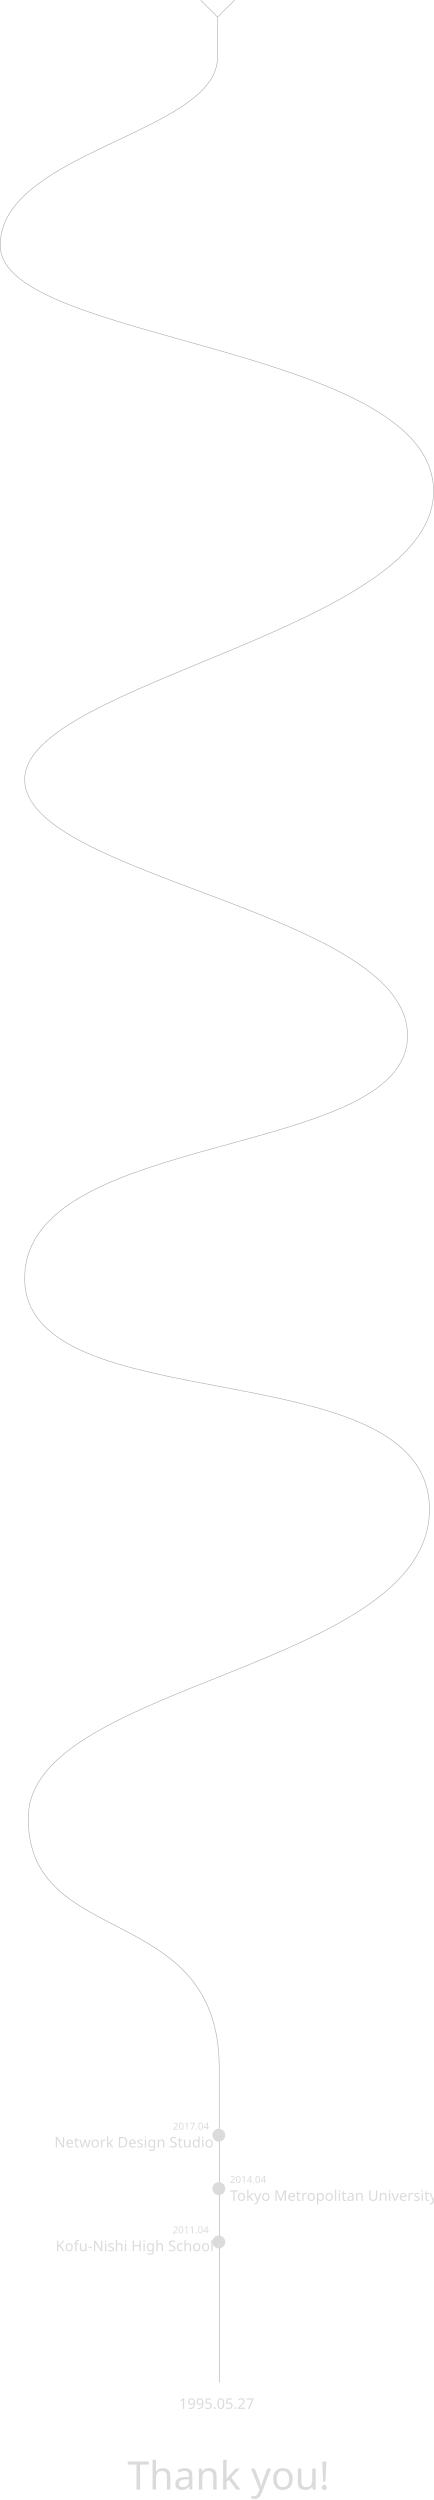
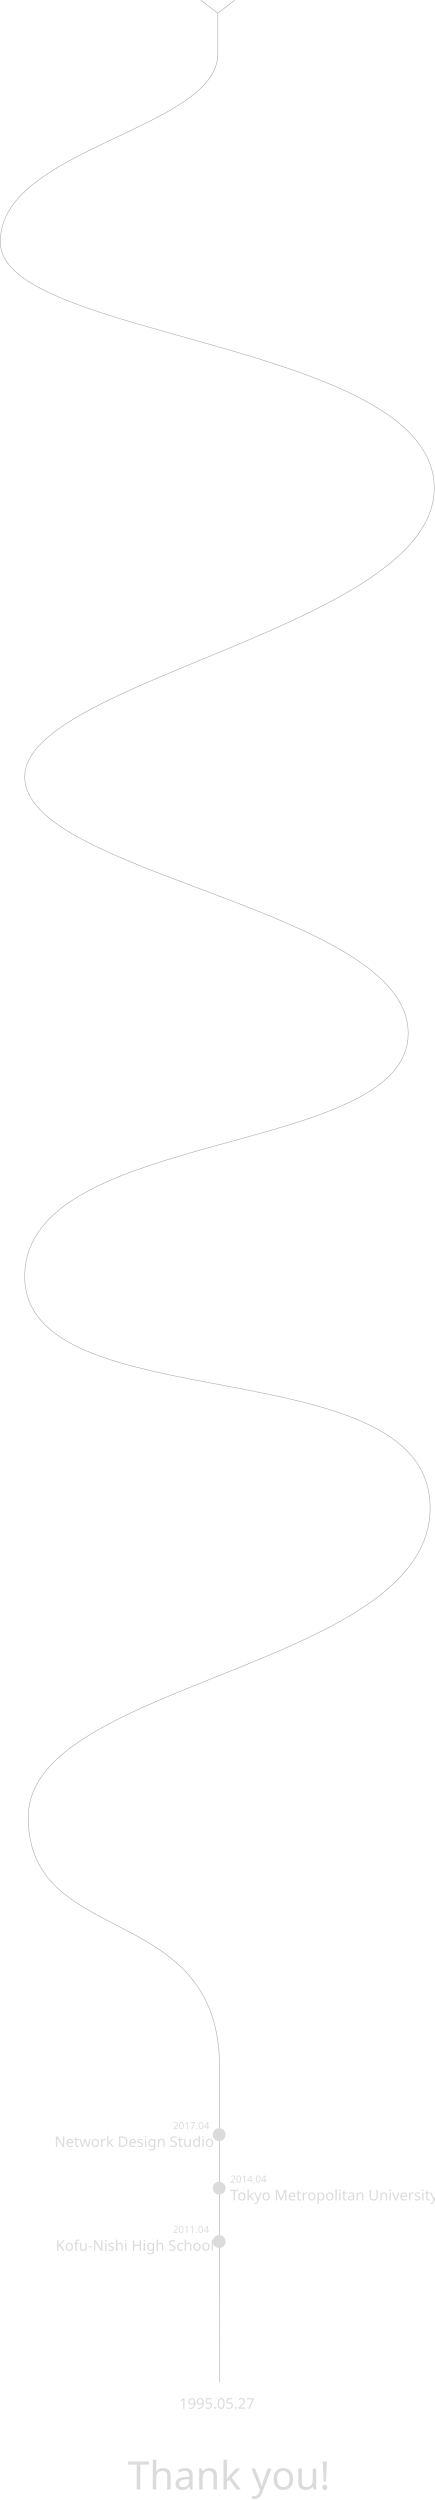
- <svg xmlns="http://www.w3.org/2000/svg" viewBox="250.769 986.378 1414.321 8148.622">
+ <svg xmlns="http://www.w3.org/2000/svg" viewBox="250.769 999.007 1414.321 8135.993">
  <defs>
    <style>
      .cls-1 {
        fill: none;
        stroke: #afafaf;
        stroke-width: 2px;
      }

      .cls-2, .cls-3, .cls-4, .cls-5 {
        fill: #dbdbdb;
      }

      .cls-2 {
        font-size: 128px;
      }

      .cls-2, .cls-3, .cls-4 {
        font-family: Futura-Medium, Futura;
        font-weight: 500;
      }

      .cls-3 {
        font-size: 48px;
      }

      .cls-4 {
        font-size: 32px;
      }
    </style>
  </defs>
  <g id="グループ化_13" data-name="グループ化 13" transform="translate(-59 29)">
    <g id="グループ化_10" data-name="グループ化 10" transform="translate(0 1)">
      <path id="パス_1" data-name="パス 1" class="cls-1" d="M1030.594,79.48V211.047c0,246.311-716.028,307.332-707.754,616.242s1381.89,321.211,1411.767,782.417S402.159,2245.414,402.159,2564.185s1248.1,428.984,1248.1,834.262S410.482,3703.164,402.159,4185.3s1310.476,228.873,1319.449,752.484S421.174,5507.148,414.036,5944.314s622.312,272.005,622.312,819.23.563,812.015.563,1025.825" transform="translate(-12 933)" />
-       <path id="パス_11" data-name="パス 11" class="cls-1" d="M944.935,946.086l54.938,54.938,54.938-54.938" transform="translate(19 11)" />
+       <path id="パス_11" data-name="パス 11" class="cls-1" d="M944.14,958.8l55.733,42.22,54.144-42.22" transform="translate(19 11)" />
    </g>
    <g id="グループ化_12" data-name="グループ化 12" transform="translate(63 1353)">
      <text id="Thank_you_" data-name="Thank you!" class="cls-2" transform="translate(662 7719)">
        <tspan x="0" y="0">Thank you!</tspan>
      </text>
      <text id="_1995.05.27" data-name="1995.05.27" class="cls-3" transform="translate(830 7456)">
        <tspan x="0" y="0">1995.05.27</tspan>
      </text>
      <g id="グループ化_7" data-name="グループ化 7" transform="translate(-20 -8176)">
        <text id="Tokyo_Metropolitan_University" data-name="Tokyo Metropolitan University" class="cls-3" transform="translate(1016 14954)">
          <tspan x="0" y="0">Tokyo Metropolitan University</tspan>
        </text>
        <text id="_2014.04" data-name="2014.04" class="cls-4" transform="translate(1016 14896)">
          <tspan x="0" y="0">2014.04</tspan>
        </text>
      </g>
      <circle id="楕円形_1" data-name="楕円形 1" class="cls-5" cx="21" cy="21" r="21" transform="translate(939 6717)" />
      <circle id="楕円形_2" data-name="楕円形 2" class="cls-5" cx="21" cy="21" r="21" transform="translate(939 6891)" />
      <g id="グループ化_8" data-name="グループ化 8" transform="translate(18 -8012)">
        <text id="Kofu-Nishi_High_School" data-name="Kofu-Nishi High School" class="cls-3" transform="translate(410 14954)">
          <tspan x="0" y="0">Kofu-Nishi High School</tspan>
        </text>
        <text id="_2011.04" data-name="2011.04" class="cls-4" transform="translate(791 14896)">
          <tspan x="0" y="0">2011.04</tspan>
        </text>
      </g>
      <circle id="楕円形_3" data-name="楕円形 3" class="cls-5" cx="21" cy="21" r="21" transform="translate(939 6543)" />
      <g id="グループ化_9" data-name="グループ化 9" transform="translate(19 -8350)">
        <text id="Network_Design_Studio" data-name="Network Design Studio" class="cls-3" transform="translate(405 14954)">
          <tspan x="0" y="0">Network Design Studio</tspan>
        </text>
        <text id="_2017.04" data-name="2017.04" class="cls-4" transform="translate(791 14896)">
          <tspan x="0" y="0">2017.04</tspan>
        </text>
      </g>
    </g>
  </g>
</svg>
